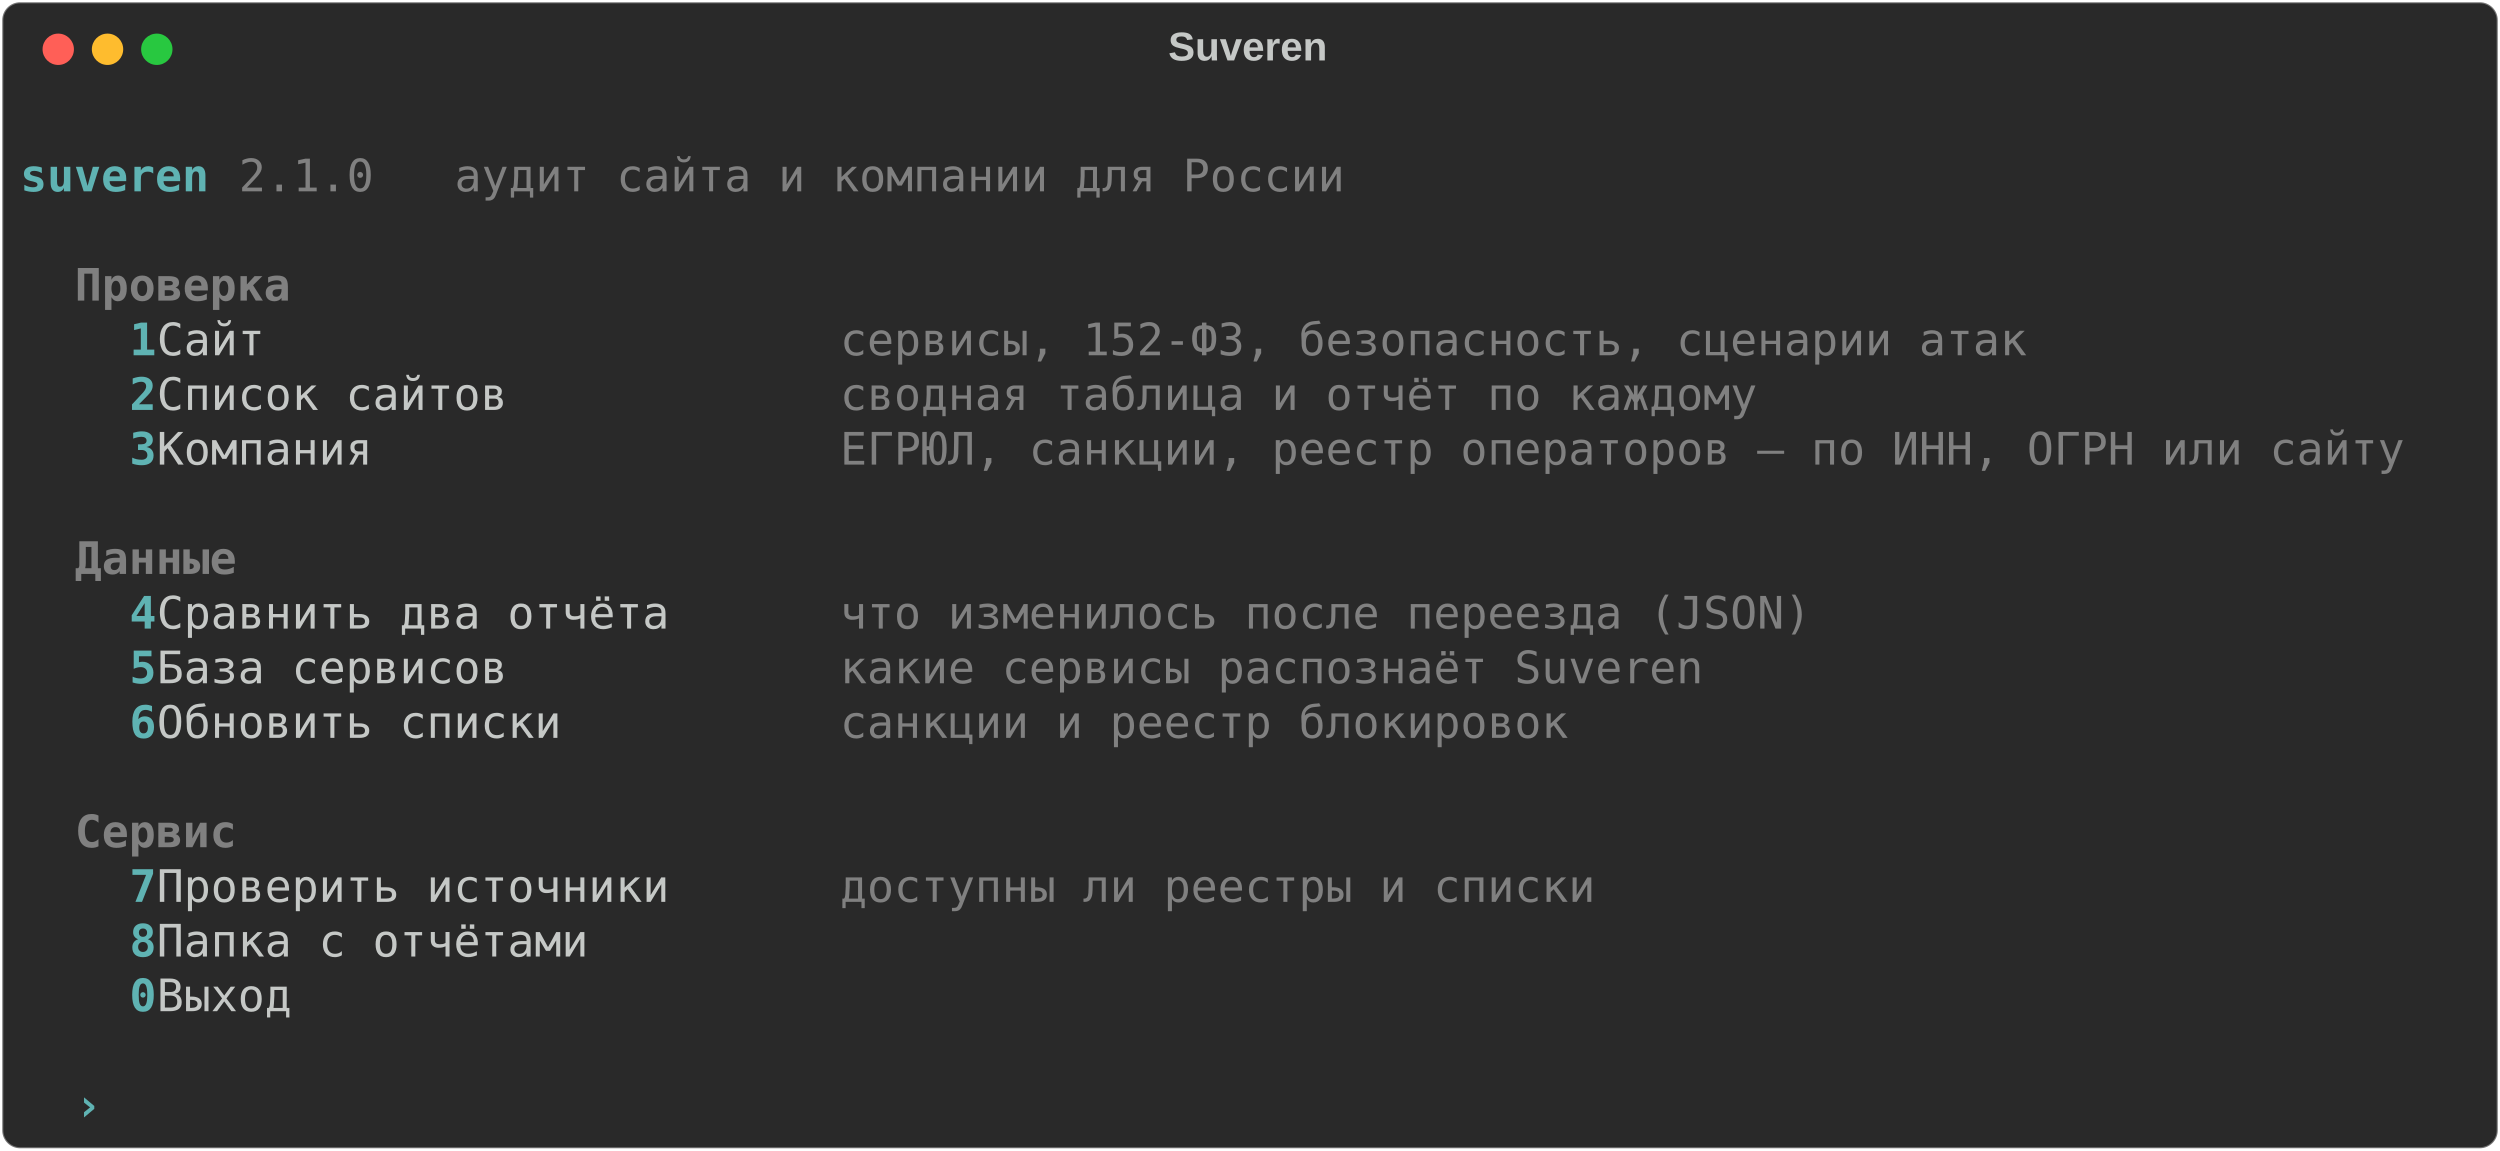
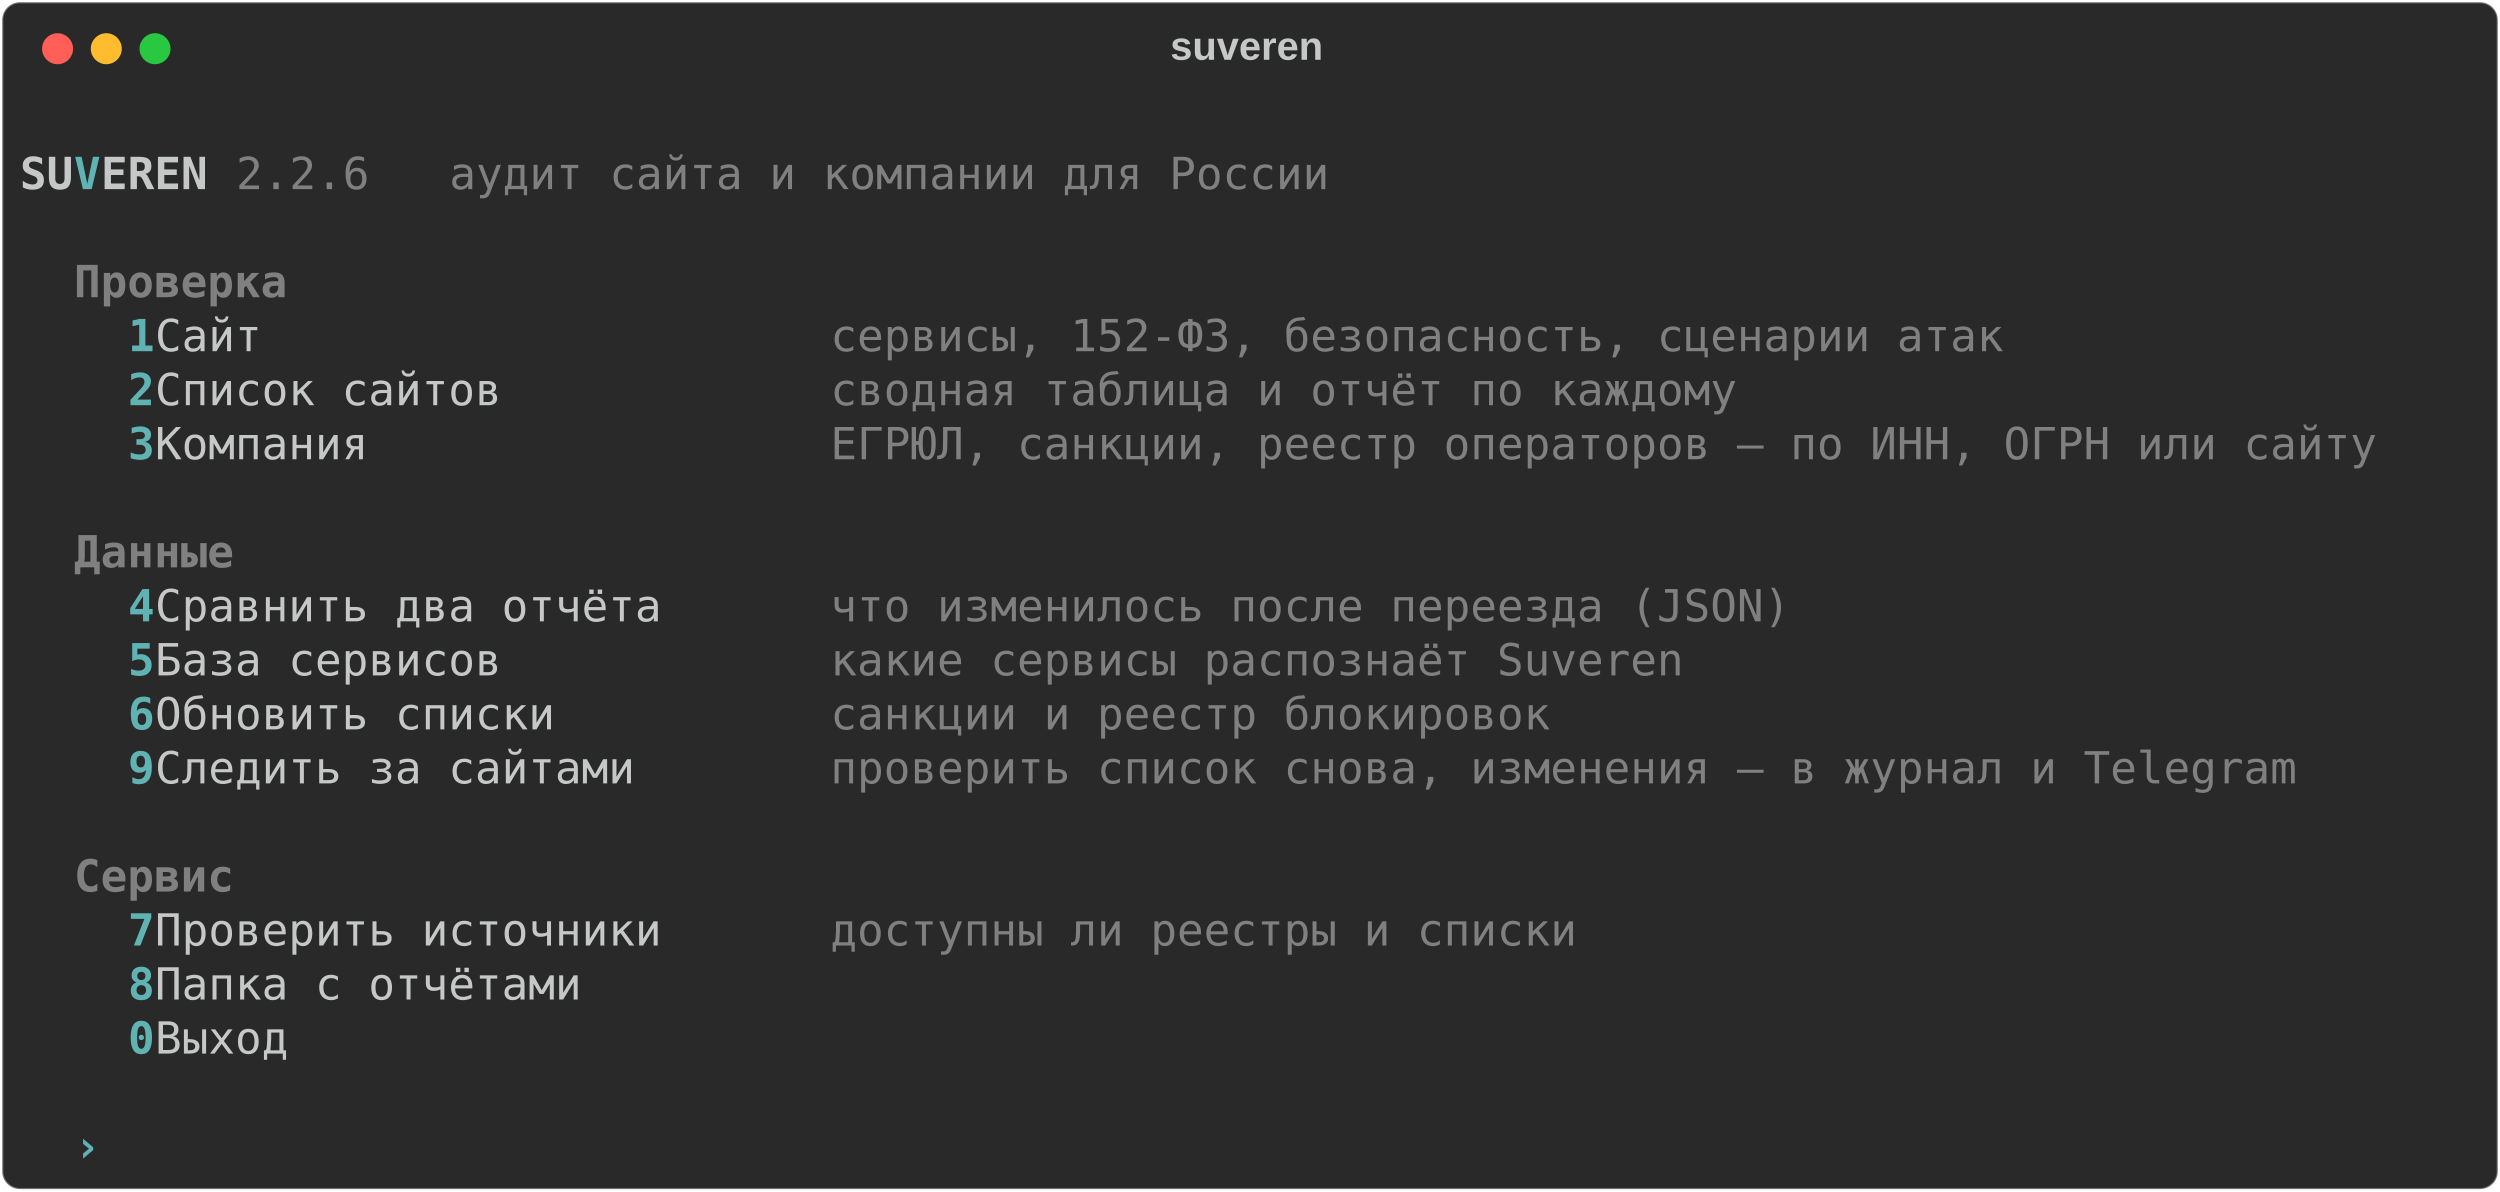
- <svg xmlns="http://www.w3.org/2000/svg" class="rich-terminal" viewBox="0 0 1116 513.6">
+ <svg xmlns="http://www.w3.org/2000/svg" class="rich-terminal" viewBox="0 0 1129 538.0">
  <style>

    @font-face {
        font-family: "Fira Code";
        src: local("FiraCode-Regular"),
                url("https://cdnjs.cloudflare.com/ajax/libs/firacode/6.2.0/woff2/FiraCode-Regular.woff2") format("woff2"),
                url("https://cdnjs.cloudflare.com/ajax/libs/firacode/6.2.0/woff/FiraCode-Regular.woff") format("woff");
        font-style: normal;
        font-weight: 400;
    }
    @font-face {
        font-family: "Fira Code";
        src: local("FiraCode-Bold"),
                url("https://cdnjs.cloudflare.com/ajax/libs/firacode/6.2.0/woff2/FiraCode-Bold.woff2") format("woff2"),
                url("https://cdnjs.cloudflare.com/ajax/libs/firacode/6.2.0/woff/FiraCode-Bold.woff") format("woff");
        font-style: bold;
        font-weight: 700;
    }

-     .terminal-2996821616-matrix {
+     .terminal-2978060267-matrix {
        font-family: Fira Code, monospace;
        font-size: 20px;
        line-height: 24.4px;
        font-variant-east-asian: full-width;
    }

-     .terminal-2996821616-title {
+     .terminal-2978060267-title {
        font-size: 18px;
        font-weight: bold;
        font-family: arial;
    }

-     .terminal-2996821616-r1 { fill: #c5c8c6 }
- .terminal-2996821616-r2 { fill: #5fb3b3;font-weight: bold }
- .terminal-2996821616-r3 { fill: #808080 }
- .terminal-2996821616-r4 { fill: #808080;font-weight: bold }
+     .terminal-2978060267-r1 { fill: #c5c8c6 }
+ .terminal-2978060267-r2 { fill: #c5c8c6;font-weight: bold }
+ .terminal-2978060267-r3 { fill: #5fb3b3;font-weight: bold }
+ .terminal-2978060267-r4 { fill: #808080 }
+ .terminal-2978060267-r5 { fill: #808080;font-weight: bold }
    </style>
  <defs>
-     <clipPath id="terminal-2996821616-clip-terminal">
-       <rect x="0" y="0" width="1097.0" height="462.6" />
+     <clipPath id="terminal-2978060267-clip-terminal">
+       <rect x="0" y="0" width="1109.2" height="487.0" />
    </clipPath>
-     <clipPath id="terminal-2996821616-line-0">
-       <rect x="0" y="1.5" width="1098" height="24.65" />
+     <clipPath id="terminal-2978060267-line-0">
+       <rect x="0" y="1.5" width="1110.2" height="24.65" />
    </clipPath>
-     <clipPath id="terminal-2996821616-line-1">
-       <rect x="0" y="25.9" width="1098" height="24.65" />
+     <clipPath id="terminal-2978060267-line-1">
+       <rect x="0" y="25.9" width="1110.2" height="24.65" />
    </clipPath>
-     <clipPath id="terminal-2996821616-line-2">
-       <rect x="0" y="50.3" width="1098" height="24.65" />
+     <clipPath id="terminal-2978060267-line-2">
+       <rect x="0" y="50.3" width="1110.2" height="24.65" />
    </clipPath>
-     <clipPath id="terminal-2996821616-line-3">
-       <rect x="0" y="74.7" width="1098" height="24.65" />
+     <clipPath id="terminal-2978060267-line-3">
+       <rect x="0" y="74.7" width="1110.2" height="24.65" />
    </clipPath>
-     <clipPath id="terminal-2996821616-line-4">
-       <rect x="0" y="99.1" width="1098" height="24.65" />
+     <clipPath id="terminal-2978060267-line-4">
+       <rect x="0" y="99.1" width="1110.2" height="24.65" />
    </clipPath>
-     <clipPath id="terminal-2996821616-line-5">
-       <rect x="0" y="123.5" width="1098" height="24.65" />
+     <clipPath id="terminal-2978060267-line-5">
+       <rect x="0" y="123.5" width="1110.2" height="24.65" />
    </clipPath>
-     <clipPath id="terminal-2996821616-line-6">
-       <rect x="0" y="147.9" width="1098" height="24.65" />
+     <clipPath id="terminal-2978060267-line-6">
+       <rect x="0" y="147.9" width="1110.2" height="24.65" />
    </clipPath>
-     <clipPath id="terminal-2996821616-line-7">
-       <rect x="0" y="172.3" width="1098" height="24.65" />
+     <clipPath id="terminal-2978060267-line-7">
+       <rect x="0" y="172.3" width="1110.2" height="24.65" />
    </clipPath>
-     <clipPath id="terminal-2996821616-line-8">
-       <rect x="0" y="196.7" width="1098" height="24.65" />
+     <clipPath id="terminal-2978060267-line-8">
+       <rect x="0" y="196.7" width="1110.2" height="24.65" />
    </clipPath>
-     <clipPath id="terminal-2996821616-line-9">
-       <rect x="0" y="221.1" width="1098" height="24.65" />
+     <clipPath id="terminal-2978060267-line-9">
+       <rect x="0" y="221.1" width="1110.2" height="24.65" />
    </clipPath>
-     <clipPath id="terminal-2996821616-line-10">
-       <rect x="0" y="245.5" width="1098" height="24.65" />
+     <clipPath id="terminal-2978060267-line-10">
+       <rect x="0" y="245.5" width="1110.2" height="24.65" />
    </clipPath>
-     <clipPath id="terminal-2996821616-line-11">
-       <rect x="0" y="269.9" width="1098" height="24.65" />
+     <clipPath id="terminal-2978060267-line-11">
+       <rect x="0" y="269.9" width="1110.2" height="24.65" />
    </clipPath>
-     <clipPath id="terminal-2996821616-line-12">
-       <rect x="0" y="294.3" width="1098" height="24.65" />
+     <clipPath id="terminal-2978060267-line-12">
+       <rect x="0" y="294.3" width="1110.2" height="24.65" />
    </clipPath>
-     <clipPath id="terminal-2996821616-line-13">
-       <rect x="0" y="318.7" width="1098" height="24.65" />
+     <clipPath id="terminal-2978060267-line-13">
+       <rect x="0" y="318.7" width="1110.2" height="24.65" />
    </clipPath>
-     <clipPath id="terminal-2996821616-line-14">
-       <rect x="0" y="343.1" width="1098" height="24.65" />
+     <clipPath id="terminal-2978060267-line-14">
+       <rect x="0" y="343.1" width="1110.2" height="24.65" />
    </clipPath>
-     <clipPath id="terminal-2996821616-line-15">
-       <rect x="0" y="367.5" width="1098" height="24.65" />
+     <clipPath id="terminal-2978060267-line-15">
+       <rect x="0" y="367.5" width="1110.2" height="24.65" />
    </clipPath>
-     <clipPath id="terminal-2996821616-line-16">
-       <rect x="0" y="391.9" width="1098" height="24.65" />
+     <clipPath id="terminal-2978060267-line-16">
+       <rect x="0" y="391.9" width="1110.2" height="24.65" />
    </clipPath>
-     <clipPath id="terminal-2996821616-line-17">
-       <rect x="0" y="416.3" width="1098" height="24.65" />
+     <clipPath id="terminal-2978060267-line-17">
+       <rect x="0" y="416.3" width="1110.2" height="24.65" />
+     </clipPath>
+     <clipPath id="terminal-2978060267-line-18">
+       <rect x="0" y="440.7" width="1110.2" height="24.65" />
    </clipPath>
  </defs>
-   <rect fill="#292929" stroke="rgba(255,255,255,0.35)" stroke-width="1" x="1" y="1" width="1114" height="511.6" rx="8" />
-   <text class="terminal-2996821616-title" fill="#c5c8c6" text-anchor="middle" x="557" y="27">Suveren</text>
+   <rect fill="#292929" stroke="rgba(255,255,255,0.35)" stroke-width="1" x="1" y="1" width="1127" height="536" rx="8" />
+   <text class="terminal-2978060267-title" fill="#c5c8c6" text-anchor="middle" x="563" y="27">suveren</text>
  <g transform="translate(26,22)">
    <circle cx="0" cy="0" r="7" fill="#ff5f57" />
    <circle cx="22" cy="0" r="7" fill="#febc2e" />
    <circle cx="44" cy="0" r="7" fill="#28c840" />
  </g>
-   <g transform="translate(9, 41)" clip-path="url(#terminal-2996821616-clip-terminal)">
-     <g class="terminal-2996821616-matrix">
-       <text class="terminal-2996821616-r1" x="1098" y="20" textLength="12.2" clip-path="url(#terminal-2996821616-line-0)">
+   <g transform="translate(9, 41)" clip-path="url(#terminal-2978060267-clip-terminal)">
+     <g class="terminal-2978060267-matrix">
+       <text class="terminal-2978060267-r1" x="1110.2" y="20" textLength="12.2" clip-path="url(#terminal-2978060267-line-0)">
</text>
-       <text class="terminal-2996821616-r2" x="0" y="44.4" textLength="85.4" clip-path="url(#terminal-2996821616-line-1)">suveren</text>
-       <text class="terminal-2996821616-r3" x="97.6" y="44.4" textLength="500.2" clip-path="url(#terminal-2996821616-line-1)">2.1.0   аудит сайта и компании для России</text>
-       <text class="terminal-2996821616-r1" x="1098" y="44.4" textLength="12.2" clip-path="url(#terminal-2996821616-line-1)">
+       <text class="terminal-2978060267-r2" x="0" y="44.4" textLength="24.4" clip-path="url(#terminal-2978060267-line-1)">SU</text>
+       <text class="terminal-2978060267-r3" x="24.4" y="44.4" textLength="12.2" clip-path="url(#terminal-2978060267-line-1)">V</text>
+       <text class="terminal-2978060267-r2" x="36.6" y="44.4" textLength="48.8" clip-path="url(#terminal-2978060267-line-1)">EREN</text>
+       <text class="terminal-2978060267-r4" x="97.6" y="44.4" textLength="500.2" clip-path="url(#terminal-2978060267-line-1)">2.2.6   аудит сайта и компании для России</text>
+       <text class="terminal-2978060267-r1" x="1110.2" y="44.4" textLength="12.2" clip-path="url(#terminal-2978060267-line-1)">
</text>
-       <text class="terminal-2996821616-r1" x="1098" y="68.8" textLength="12.2" clip-path="url(#terminal-2996821616-line-2)">
+       <text class="terminal-2978060267-r1" x="1110.2" y="68.8" textLength="12.2" clip-path="url(#terminal-2978060267-line-2)">
</text>
-       <text class="terminal-2996821616-r4" x="24.4" y="93.2" textLength="97.6" clip-path="url(#terminal-2996821616-line-3)">Проверка</text>
-       <text class="terminal-2996821616-r1" x="1098" y="93.2" textLength="12.2" clip-path="url(#terminal-2996821616-line-3)">
+       <text class="terminal-2978060267-r5" x="24.4" y="93.2" textLength="97.6" clip-path="url(#terminal-2978060267-line-3)">Проверка</text>
+       <text class="terminal-2978060267-r1" x="1110.2" y="93.2" textLength="12.2" clip-path="url(#terminal-2978060267-line-3)">
</text>
-       <text class="terminal-2996821616-r2" x="48.8" y="117.6" textLength="12.2" clip-path="url(#terminal-2996821616-line-4)">1</text>
-       <text class="terminal-2996821616-r1" x="61" y="117.6" textLength="305" clip-path="url(#terminal-2996821616-line-4)">   Сайт                  </text>
-       <text class="terminal-2996821616-r3" x="366" y="117.6" textLength="536.8" clip-path="url(#terminal-2996821616-line-4)">сервисы, 152-ФЗ, безопасность, сценарии атак</text>
-       <text class="terminal-2996821616-r1" x="1098" y="117.6" textLength="12.2" clip-path="url(#terminal-2996821616-line-4)">
+       <text class="terminal-2978060267-r3" x="48.8" y="117.6" textLength="12.2" clip-path="url(#terminal-2978060267-line-4)">1</text>
+       <text class="terminal-2978060267-r1" x="61" y="117.6" textLength="305" clip-path="url(#terminal-2978060267-line-4)">   Сайт                  </text>
+       <text class="terminal-2978060267-r4" x="366" y="117.6" textLength="536.8" clip-path="url(#terminal-2978060267-line-4)">сервисы, 152-ФЗ, безопасность, сценарии атак</text>
+       <text class="terminal-2978060267-r1" x="1110.2" y="117.6" textLength="12.2" clip-path="url(#terminal-2978060267-line-4)">
</text>
-       <text class="terminal-2996821616-r2" x="48.8" y="142" textLength="12.2" clip-path="url(#terminal-2996821616-line-5)">2</text>
-       <text class="terminal-2996821616-r1" x="61" y="142" textLength="305" clip-path="url(#terminal-2996821616-line-5)">   Список сайтов         </text>
-       <text class="terminal-2996821616-r3" x="366" y="142" textLength="414.8" clip-path="url(#terminal-2996821616-line-5)">сводная таблица и отчёт по каждому</text>
-       <text class="terminal-2996821616-r1" x="1098" y="142" textLength="12.2" clip-path="url(#terminal-2996821616-line-5)">
+       <text class="terminal-2978060267-r3" x="48.8" y="142" textLength="12.2" clip-path="url(#terminal-2978060267-line-5)">2</text>
+       <text class="terminal-2978060267-r1" x="61" y="142" textLength="305" clip-path="url(#terminal-2978060267-line-5)">   Список сайтов         </text>
+       <text class="terminal-2978060267-r4" x="366" y="142" textLength="414.8" clip-path="url(#terminal-2978060267-line-5)">сводная таблица и отчёт по каждому</text>
+       <text class="terminal-2978060267-r1" x="1110.2" y="142" textLength="12.2" clip-path="url(#terminal-2978060267-line-5)">
</text>
-       <text class="terminal-2996821616-r2" x="48.8" y="166.4" textLength="12.2" clip-path="url(#terminal-2996821616-line-6)">3</text>
-       <text class="terminal-2996821616-r1" x="61" y="166.4" textLength="305" clip-path="url(#terminal-2996821616-line-6)">   Компания              </text>
-       <text class="terminal-2996821616-r3" x="366" y="166.4" textLength="707.6" clip-path="url(#terminal-2996821616-line-6)">ЕГРЮЛ, санкции, реестр операторов — по ИНН, ОГРН или сайту</text>
-       <text class="terminal-2996821616-r1" x="1098" y="166.4" textLength="12.2" clip-path="url(#terminal-2996821616-line-6)">
+       <text class="terminal-2978060267-r3" x="48.8" y="166.4" textLength="12.2" clip-path="url(#terminal-2978060267-line-6)">3</text>
+       <text class="terminal-2978060267-r1" x="61" y="166.4" textLength="305" clip-path="url(#terminal-2978060267-line-6)">   Компания              </text>
+       <text class="terminal-2978060267-r4" x="366" y="166.4" textLength="707.6" clip-path="url(#terminal-2978060267-line-6)">ЕГРЮЛ, санкции, реестр операторов — по ИНН, ОГРН или сайту</text>
+       <text class="terminal-2978060267-r1" x="1110.2" y="166.4" textLength="12.2" clip-path="url(#terminal-2978060267-line-6)">
</text>
-       <text class="terminal-2996821616-r1" x="1098" y="190.8" textLength="12.2" clip-path="url(#terminal-2996821616-line-7)">
+       <text class="terminal-2978060267-r1" x="1110.2" y="190.8" textLength="12.2" clip-path="url(#terminal-2978060267-line-7)">
</text>
-       <text class="terminal-2996821616-r4" x="24.4" y="215.2" textLength="73.2" clip-path="url(#terminal-2996821616-line-8)">Данные</text>
-       <text class="terminal-2996821616-r1" x="1098" y="215.2" textLength="12.2" clip-path="url(#terminal-2996821616-line-8)">
+       <text class="terminal-2978060267-r5" x="24.4" y="215.2" textLength="73.2" clip-path="url(#terminal-2978060267-line-8)">Данные</text>
+       <text class="terminal-2978060267-r1" x="1110.2" y="215.2" textLength="12.2" clip-path="url(#terminal-2978060267-line-8)">
</text>
-       <text class="terminal-2996821616-r2" x="48.8" y="239.6" textLength="12.2" clip-path="url(#terminal-2996821616-line-9)">4</text>
-       <text class="terminal-2996821616-r1" x="61" y="239.6" textLength="305" clip-path="url(#terminal-2996821616-line-9)">   Сравнить два отчёта   </text>
-       <text class="terminal-2996821616-r3" x="366" y="239.6" textLength="439.2" clip-path="url(#terminal-2996821616-line-9)">что изменилось после переезда (JSON)</text>
-       <text class="terminal-2996821616-r1" x="1098" y="239.6" textLength="12.2" clip-path="url(#terminal-2996821616-line-9)">
+       <text class="terminal-2978060267-r3" x="48.8" y="239.6" textLength="12.2" clip-path="url(#terminal-2978060267-line-9)">4</text>
+       <text class="terminal-2978060267-r1" x="61" y="239.6" textLength="305" clip-path="url(#terminal-2978060267-line-9)">   Сравнить два отчёта   </text>
+       <text class="terminal-2978060267-r4" x="366" y="239.6" textLength="439.2" clip-path="url(#terminal-2978060267-line-9)">что изменилось после переезда (JSON)</text>
+       <text class="terminal-2978060267-r1" x="1110.2" y="239.6" textLength="12.2" clip-path="url(#terminal-2978060267-line-9)">
</text>
-       <text class="terminal-2996821616-r2" x="48.8" y="264" textLength="12.2" clip-path="url(#terminal-2996821616-line-10)">5</text>
-       <text class="terminal-2996821616-r1" x="61" y="264" textLength="305" clip-path="url(#terminal-2996821616-line-10)">   База сервисов         </text>
-       <text class="terminal-2996821616-r3" x="366" y="264" textLength="390.4" clip-path="url(#terminal-2996821616-line-10)">какие сервисы распознаёт Suveren</text>
-       <text class="terminal-2996821616-r1" x="1098" y="264" textLength="12.2" clip-path="url(#terminal-2996821616-line-10)">
+       <text class="terminal-2978060267-r3" x="48.8" y="264" textLength="12.2" clip-path="url(#terminal-2978060267-line-10)">5</text>
+       <text class="terminal-2978060267-r1" x="61" y="264" textLength="305" clip-path="url(#terminal-2978060267-line-10)">   База сервисов         </text>
+       <text class="terminal-2978060267-r4" x="366" y="264" textLength="390.4" clip-path="url(#terminal-2978060267-line-10)">какие сервисы распознаёт Suveren</text>
+       <text class="terminal-2978060267-r1" x="1110.2" y="264" textLength="12.2" clip-path="url(#terminal-2978060267-line-10)">
</text>
-       <text class="terminal-2996821616-r2" x="48.8" y="288.4" textLength="12.2" clip-path="url(#terminal-2996821616-line-11)">6</text>
-       <text class="terminal-2996821616-r1" x="61" y="288.4" textLength="305" clip-path="url(#terminal-2996821616-line-11)">   Обновить списки       </text>
-       <text class="terminal-2996821616-r3" x="366" y="288.4" textLength="329.4" clip-path="url(#terminal-2996821616-line-11)">санкции и реестр блокировок</text>
-       <text class="terminal-2996821616-r1" x="1098" y="288.4" textLength="12.2" clip-path="url(#terminal-2996821616-line-11)">
+       <text class="terminal-2978060267-r3" x="48.8" y="288.4" textLength="12.2" clip-path="url(#terminal-2978060267-line-11)">6</text>
+       <text class="terminal-2978060267-r1" x="61" y="288.4" textLength="305" clip-path="url(#terminal-2978060267-line-11)">   Обновить списки       </text>
+       <text class="terminal-2978060267-r4" x="366" y="288.4" textLength="329.4" clip-path="url(#terminal-2978060267-line-11)">санкции и реестр блокировок</text>
+       <text class="terminal-2978060267-r1" x="1110.2" y="288.4" textLength="12.2" clip-path="url(#terminal-2978060267-line-11)">
</text>
-       <text class="terminal-2996821616-r1" x="1098" y="312.8" textLength="12.2" clip-path="url(#terminal-2996821616-line-12)">
+       <text class="terminal-2978060267-r3" x="48.8" y="312.8" textLength="12.2" clip-path="url(#terminal-2978060267-line-12)">9</text>
+       <text class="terminal-2978060267-r1" x="61" y="312.8" textLength="305" clip-path="url(#terminal-2978060267-line-12)">   Следить за сайтами    </text>
+       <text class="terminal-2978060267-r4" x="366" y="312.8" textLength="671" clip-path="url(#terminal-2978060267-line-12)">проверить список снова, изменения — в журнал и Telegram</text>
+       <text class="terminal-2978060267-r1" x="1110.2" y="312.8" textLength="12.2" clip-path="url(#terminal-2978060267-line-12)">
</text>
-       <text class="terminal-2996821616-r4" x="24.4" y="337.2" textLength="73.2" clip-path="url(#terminal-2996821616-line-13)">Сервис</text>
-       <text class="terminal-2996821616-r1" x="1098" y="337.2" textLength="12.2" clip-path="url(#terminal-2996821616-line-13)">
+       <text class="terminal-2978060267-r1" x="1110.2" y="337.2" textLength="12.2" clip-path="url(#terminal-2978060267-line-13)">
</text>
-       <text class="terminal-2996821616-r2" x="48.8" y="361.6" textLength="12.2" clip-path="url(#terminal-2996821616-line-14)">7</text>
-       <text class="terminal-2996821616-r1" x="61" y="361.6" textLength="305" clip-path="url(#terminal-2996821616-line-14)">   Проверить источники   </text>
-       <text class="terminal-2996821616-r3" x="366" y="361.6" textLength="341.6" clip-path="url(#terminal-2996821616-line-14)">доступны ли реестры и списки</text>
-       <text class="terminal-2996821616-r1" x="1098" y="361.6" textLength="12.2" clip-path="url(#terminal-2996821616-line-14)">
+       <text class="terminal-2978060267-r5" x="24.4" y="361.6" textLength="73.2" clip-path="url(#terminal-2978060267-line-14)">Сервис</text>
+       <text class="terminal-2978060267-r1" x="1110.2" y="361.6" textLength="12.2" clip-path="url(#terminal-2978060267-line-14)">
</text>
-       <text class="terminal-2996821616-r2" x="48.8" y="386" textLength="12.2" clip-path="url(#terminal-2996821616-line-15)">8</text>
-       <text class="terminal-2996821616-r1" x="61" y="386" textLength="305" clip-path="url(#terminal-2996821616-line-15)">   Папка с отчётами      </text>
-       <text class="terminal-2996821616-r1" x="1098" y="386" textLength="12.2" clip-path="url(#terminal-2996821616-line-15)">
+       <text class="terminal-2978060267-r3" x="48.8" y="386" textLength="12.2" clip-path="url(#terminal-2978060267-line-15)">7</text>
+       <text class="terminal-2978060267-r1" x="61" y="386" textLength="305" clip-path="url(#terminal-2978060267-line-15)">   Проверить источники   </text>
+       <text class="terminal-2978060267-r4" x="366" y="386" textLength="341.6" clip-path="url(#terminal-2978060267-line-15)">доступны ли реестры и списки</text>
+       <text class="terminal-2978060267-r1" x="1110.2" y="386" textLength="12.2" clip-path="url(#terminal-2978060267-line-15)">
</text>
-       <text class="terminal-2996821616-r2" x="48.8" y="410.4" textLength="12.2" clip-path="url(#terminal-2996821616-line-16)">0</text>
-       <text class="terminal-2996821616-r1" x="61" y="410.4" textLength="305" clip-path="url(#terminal-2996821616-line-16)">   Выход                 </text>
-       <text class="terminal-2996821616-r1" x="1098" y="410.4" textLength="12.2" clip-path="url(#terminal-2996821616-line-16)">
+       <text class="terminal-2978060267-r3" x="48.8" y="410.4" textLength="12.2" clip-path="url(#terminal-2978060267-line-16)">8</text>
+       <text class="terminal-2978060267-r1" x="61" y="410.4" textLength="305" clip-path="url(#terminal-2978060267-line-16)">   Папка с отчётами      </text>
+       <text class="terminal-2978060267-r1" x="1110.2" y="410.4" textLength="12.2" clip-path="url(#terminal-2978060267-line-16)">
</text>
-       <text class="terminal-2996821616-r1" x="1098" y="434.8" textLength="12.2" clip-path="url(#terminal-2996821616-line-17)">
+       <text class="terminal-2978060267-r3" x="48.8" y="434.8" textLength="12.2" clip-path="url(#terminal-2978060267-line-17)">0</text>
+       <text class="terminal-2978060267-r1" x="61" y="434.8" textLength="305" clip-path="url(#terminal-2978060267-line-17)">   Выход                 </text>
+       <text class="terminal-2978060267-r1" x="1110.2" y="434.8" textLength="12.2" clip-path="url(#terminal-2978060267-line-17)">
</text>
-       <text class="terminal-2996821616-r2" x="24.4" y="459.2" textLength="12.2" clip-path="url(#terminal-2996821616-line-18)">›</text>
+       <text class="terminal-2978060267-r1" x="1110.2" y="459.2" textLength="12.2" clip-path="url(#terminal-2978060267-line-18)">
+ </text>
+       <text class="terminal-2978060267-r3" x="24.4" y="483.6" textLength="12.2" clip-path="url(#terminal-2978060267-line-19)">›</text>
    </g>
  </g>
</svg>
